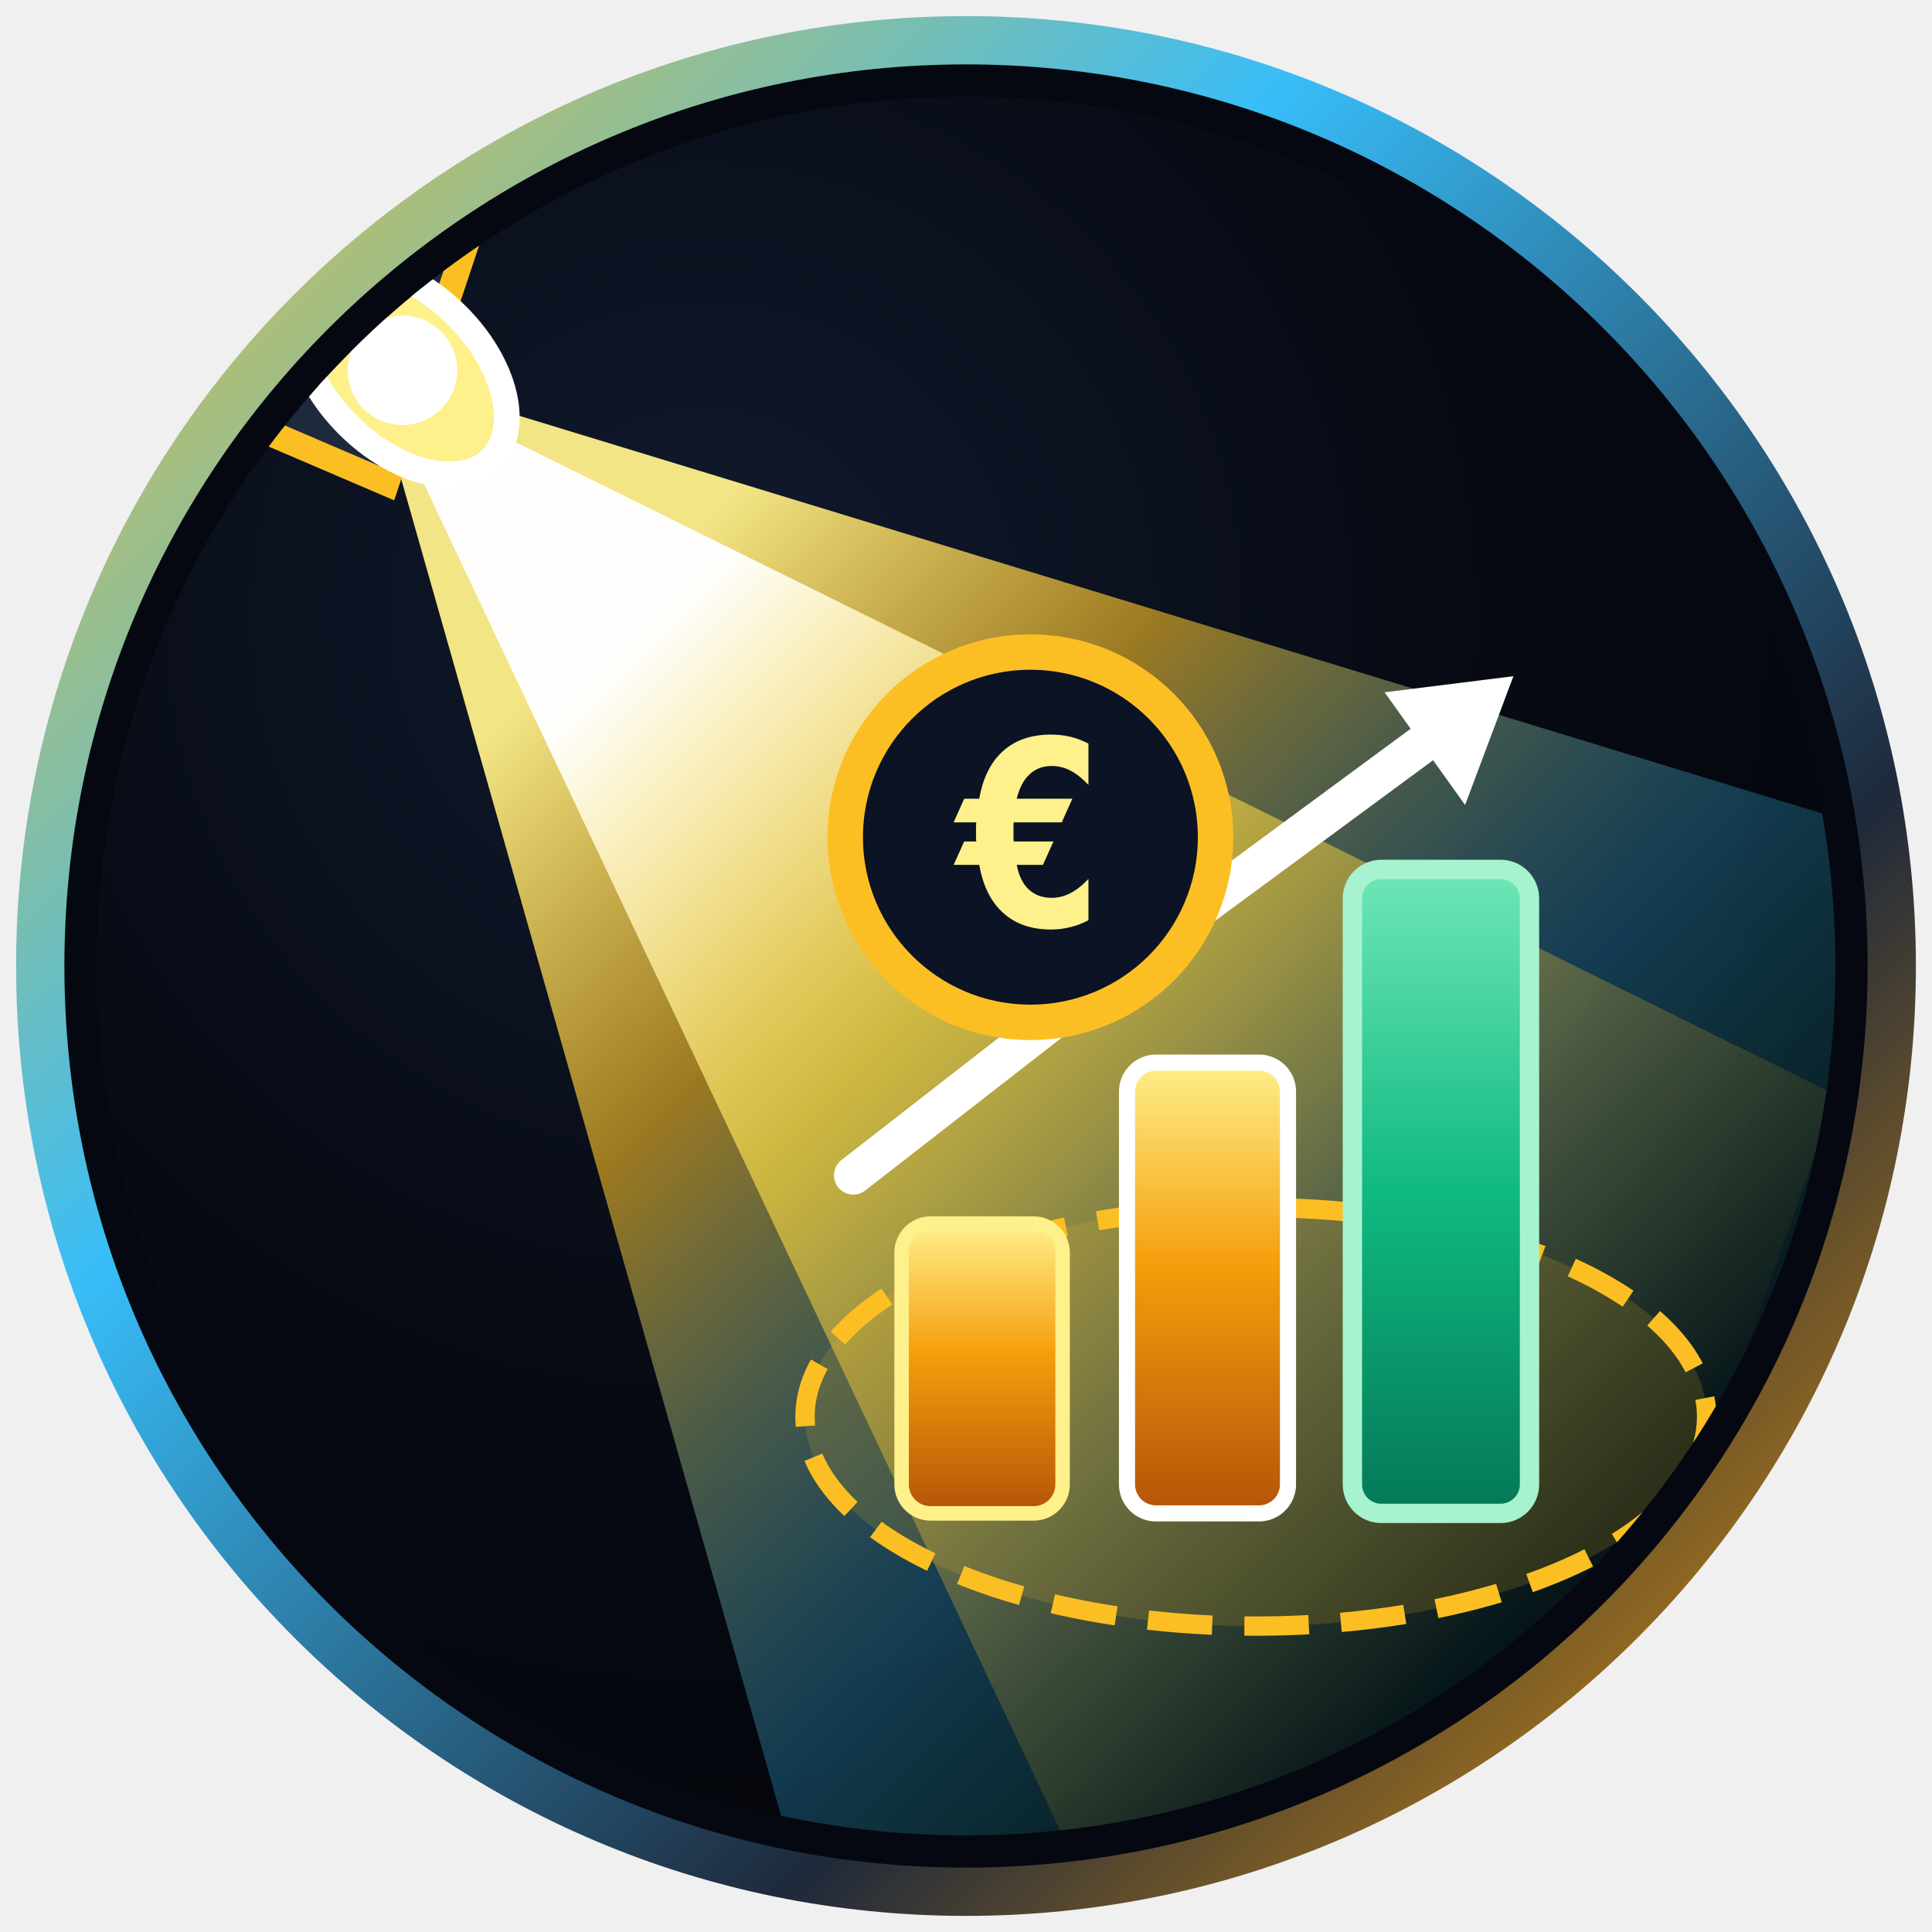
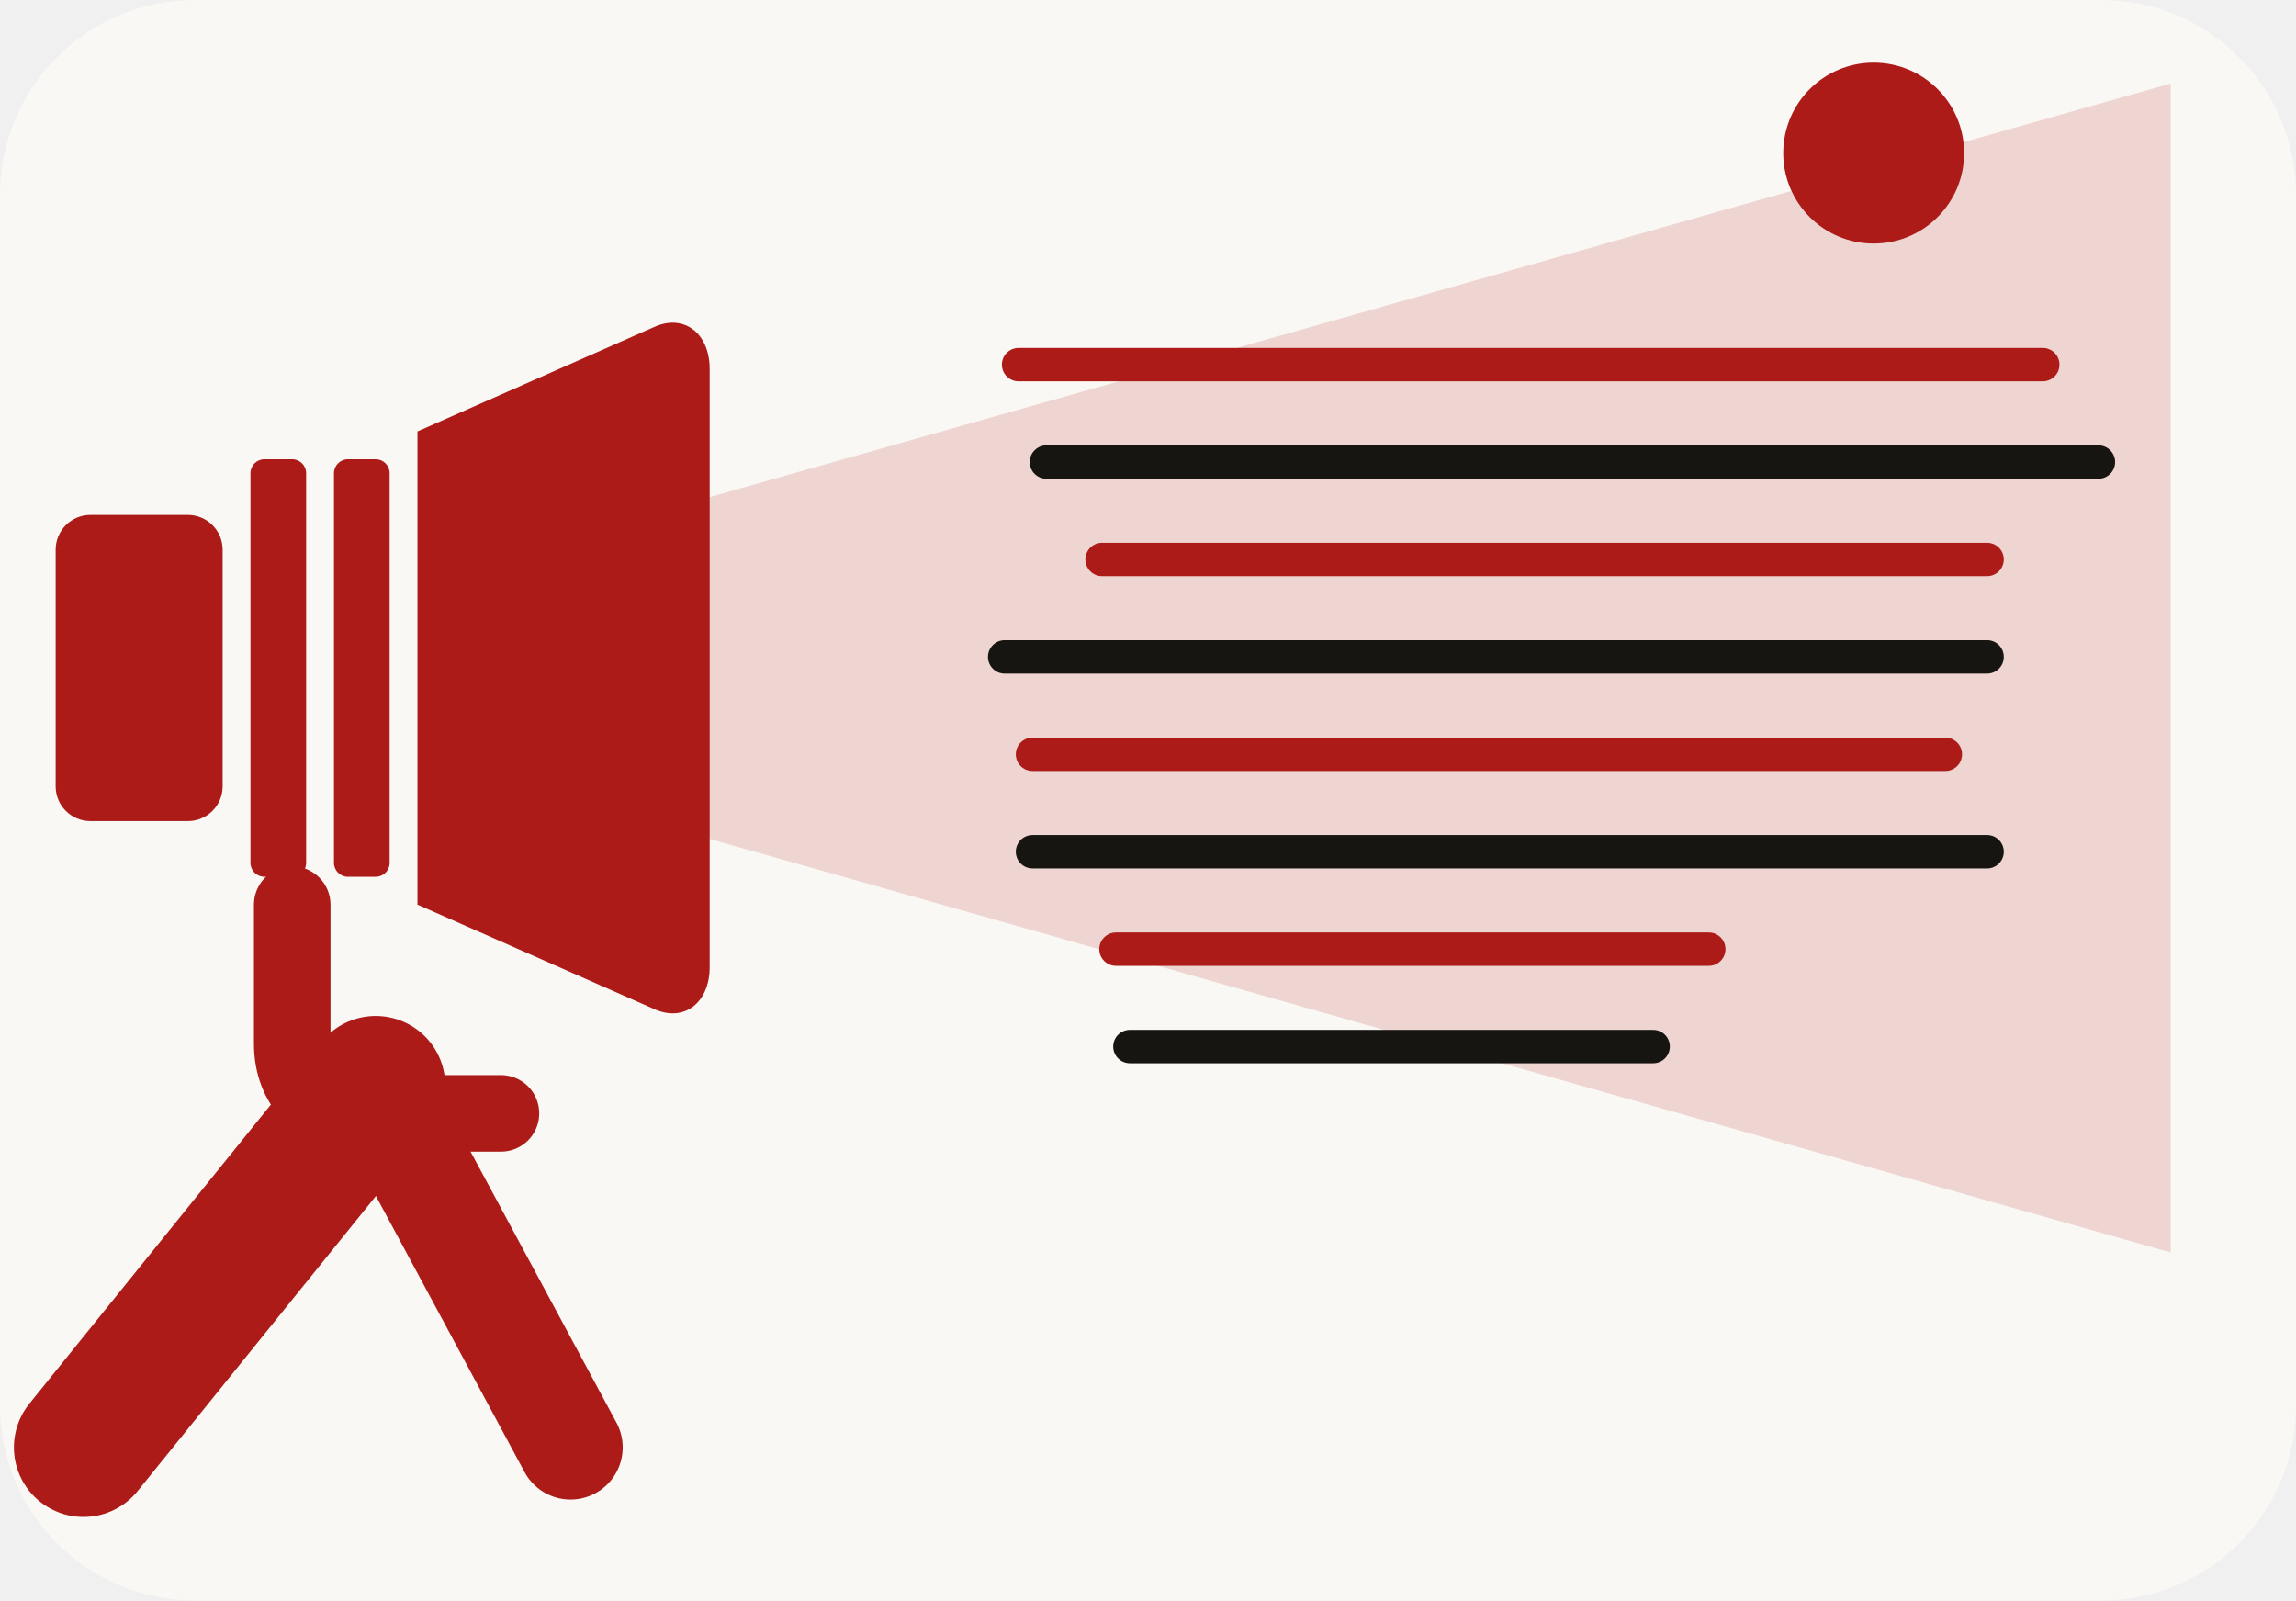
- <svg xmlns="http://www.w3.org/2000/svg" viewBox="0 0 120 120" role="img" aria-label="НА СВЕТЛО — Прожектор върху обществените поръчки и дивидентите">
-   <defs>
-     <radialGradient id="vaultBg" cx="35%" cy="30%" r="75%">
-       <stop offset="0%" stop-color="#111a2e" />
-       <stop offset="55%" stop-color="#070b14" />
-       <stop offset="100%" stop-color="#03050a" />
-     </radialGradient>
-     <linearGradient id="bezelGrad" x1="0%" y1="0%" x2="100%" y2="100%">
-       <stop offset="0%" stop-color="#fbbf24" />
-       <stop offset="35%" stop-color="#38bdf8" />
-       <stop offset="70%" stop-color="#1e293b" />
-       <stop offset="100%" stop-color="#f59e0b" />
-     </linearGradient>
-     <linearGradient id="beamOuter" x1="16%" y1="16%" x2="88%" y2="88%">
-       <stop offset="0%" stop-color="#fef08a" stop-opacity="0.95" />
-       <stop offset="25%" stop-color="#fbbf24" stop-opacity="0.6" />
-       <stop offset="60%" stop-color="#38bdf8" stop-opacity="0.28" />
-       <stop offset="100%" stop-color="#10b981" stop-opacity="0.0" />
-     </linearGradient>
-     <linearGradient id="beamCore" x1="18%" y1="18%" x2="82%" y2="82%">
-       <stop offset="0%" stop-color="#ffffff" stop-opacity="0.98" />
-       <stop offset="35%" stop-color="#fde047" stop-opacity="0.65" />
-       <stop offset="75%" stop-color="#fbbf24" stop-opacity="0.22" />
-       <stop offset="100%" stop-color="#f59e0b" stop-opacity="0.0" />
-     </linearGradient>
-     <linearGradient id="goldBar" x1="0%" y1="0%" x2="0%" y2="100%">
-       <stop offset="0%" stop-color="#fef08a" />
-       <stop offset="45%" stop-color="#f59e0b" />
-       <stop offset="100%" stop-color="#b45309" />
-     </linearGradient>
-     <linearGradient id="emeraldBar" x1="0%" y1="0%" x2="0%" y2="100%">
-       <stop offset="0%" stop-color="#6ee7b7" />
-       <stop offset="50%" stop-color="#10b981" />
-       <stop offset="100%" stop-color="#047857" />
-     </linearGradient>
-     <clipPath id="vaultClip">
-       <circle cx="60" cy="60" r="54" />
-     </clipPath>
-   </defs>
-   <circle cx="60" cy="60" r="57.5" fill="#050811" stroke="url(#bezelGrad)" stroke-width="3" />
-   <circle cx="60" cy="60" r="54" fill="url(#vaultBg)" />
-   <g clip-path="url(#vaultClip)">
-     <polygon points="23,23 118,52 118,118 50,118" fill="url(#beamOuter)" />
-     <polygon points="23,23 114,68 98,114 66,114" fill="url(#beamCore)" />
-     <ellipse cx="78" cy="88" rx="28" ry="13" fill="#fbbf24" fill-opacity="0.16" stroke="#fbbf24" stroke-width="1.2" stroke-dasharray="4 2" />
-     <rect x="56" y="76" width="10" height="18" rx="1.8" fill="url(#goldBar)" stroke="#fef08a" stroke-width="0.9" />
-     <rect x="70" y="66" width="10" height="28" rx="1.8" fill="url(#goldBar)" stroke="#ffffff" stroke-width="1" />
-     <rect x="84" y="54" width="11" height="40" rx="1.8" fill="url(#emeraldBar)" stroke="#a7f3d0" stroke-width="1.2" />
-     <path d="M 53 73 L 71 59 L 90 45" fill="none" stroke="#ffffff" stroke-width="2.4" stroke-linecap="round" />
-     <polygon points="94,42 86,43 91,50" fill="#ffffff" />
-     <circle cx="64" cy="52" r="11.5" fill="#0b1324" stroke="#fbbf24" stroke-width="2.2" />
-     <text x="64" y="57.5" text-anchor="middle" fill="#fef08a" font-family="monospace" font-size="16" font-weight="700">€</text>
-     <polygon points="14,10 29,15 24,30 10,24" fill="#1e293b" stroke="#fbbf24" stroke-width="1.6" />
-     <ellipse cx="25" cy="23" rx="4.8" ry="7.8" transform="rotate(-45 25 23)" fill="#fef08a" stroke="#ffffff" stroke-width="1.6" />
-     <circle cx="25" cy="23" r="3.4" fill="#ffffff" />
+ <svg xmlns="http://www.w3.org/2000/svg" viewBox="0 0 165 115" role="img" aria-label="НА СВЕТЛО · СИГМА 3.0">
+   <rect width="165" height="115" rx="14" fill="#faf8f5" />
+   <polygon points="50,36 156,6 156,90 50,60" fill="#ac1b18" fill-opacity="0.16" />
+   <g fill="#ac1b18">
+     <rect x="4" y="37" width="12" height="22" rx="2.5" />
+     <rect x="18" y="33" width="4" height="30" rx="1" />
+     <rect x="24" y="33" width="4" height="30" rx="1" />
+     <path d="M 30 31 L 47 23.5 C 49.2 22.5 51 24 51 26.5 L 51 69.5 C 51 72 49.2 73.5 47 72.5 L 30 65 Z" />
+     <path d="M 21 65 L 21 75 C 21 78 23 80 26 80 L 36 80" fill="none" stroke="#ac1b18" stroke-width="5.5" stroke-linecap="round" />
+     <path d="M 27 78 L 6 104" fill="none" stroke="#ac1b18" stroke-width="10" stroke-linecap="round" />
+     <path d="M 27 78 L 41 104" fill="none" stroke="#ac1b18" stroke-width="7.5" stroke-linecap="round" />
  </g>
+   <g fill="#171511" transform="translate(12, 0)">
+     <rect x="60" y="25" width="76" height="2.4" rx="1.2" fill="#ac1b18" />
+     <rect x="62" y="32" width="78" height="2.4" rx="1.2" />
+     <rect x="66" y="39" width="66" height="2.4" rx="1.2" fill="#ac1b18" />
+     <rect x="59" y="46" width="73" height="2.4" rx="1.2" />
+     <rect x="61" y="53" width="68" height="2.4" rx="1.2" fill="#ac1b18" />
+     <rect x="61" y="60" width="71" height="2.4" rx="1.2" />
+     <rect x="67" y="67" width="45" height="2.4" rx="1.2" fill="#ac1b18" />
+     <rect x="68" y="74" width="40" height="2.4" rx="1.2" />
+   </g>
+   <circle fill="#ac1b18" cx="134.65" cy="11" r="6.5" />
</svg>
